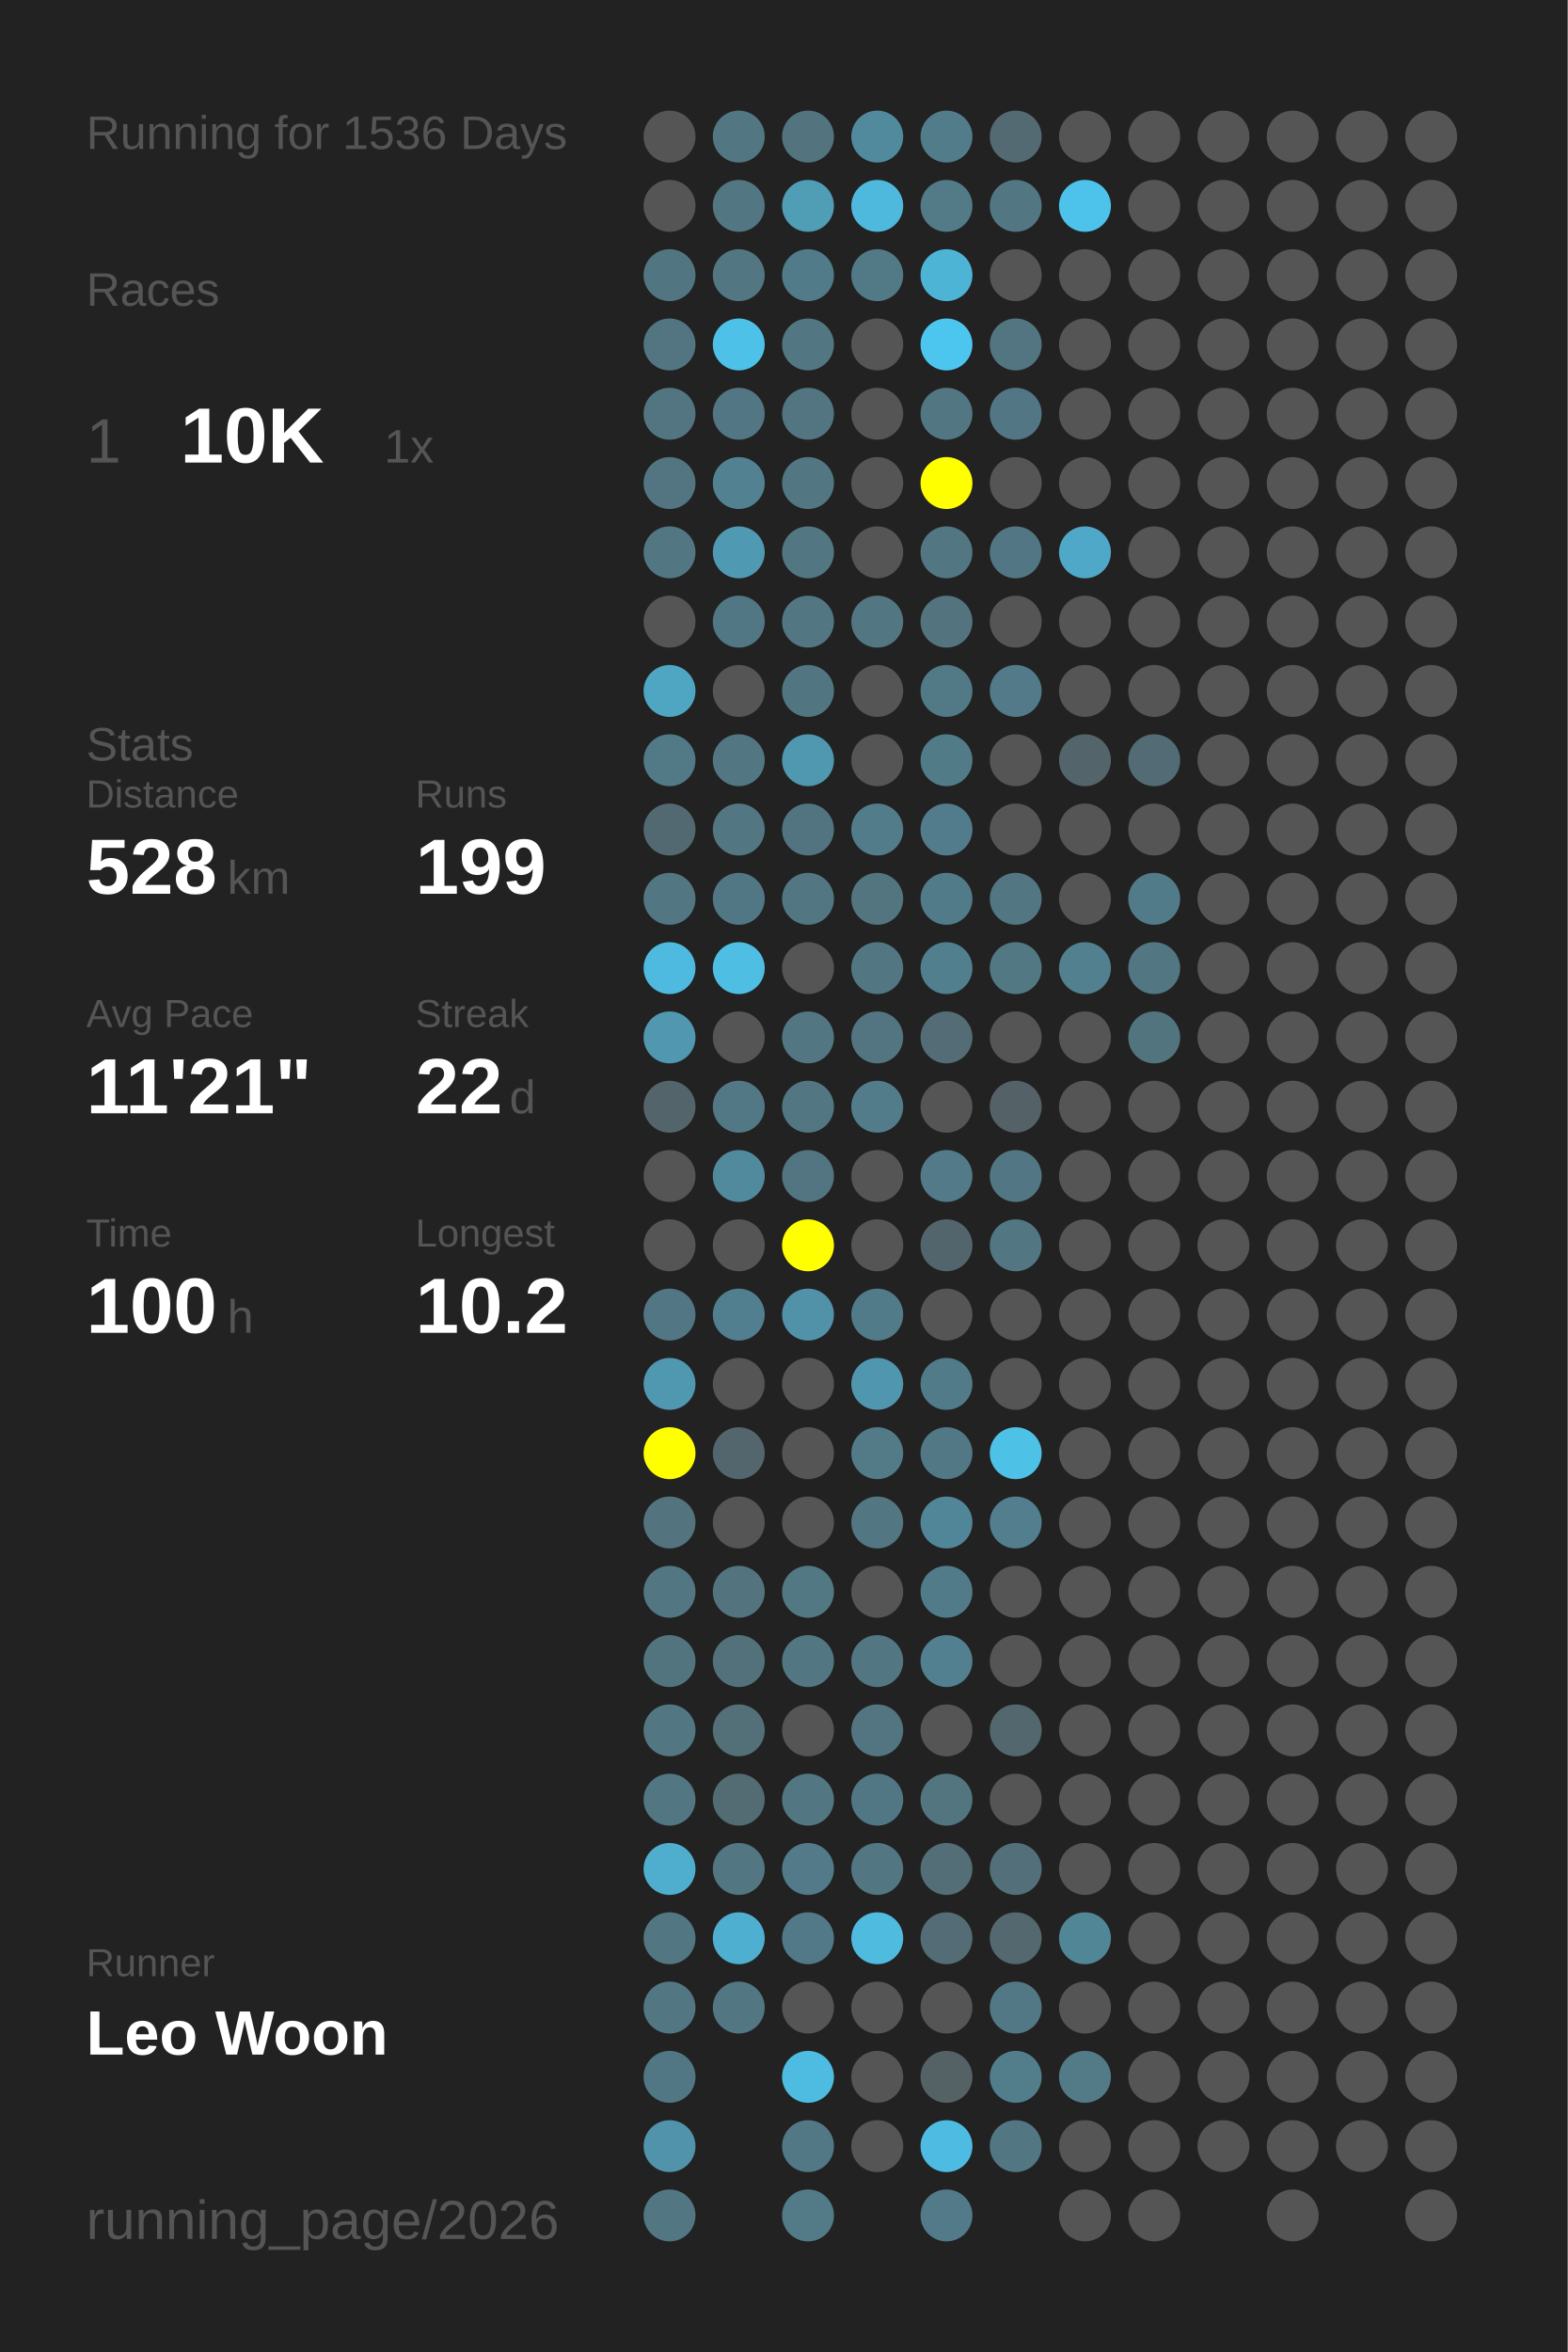
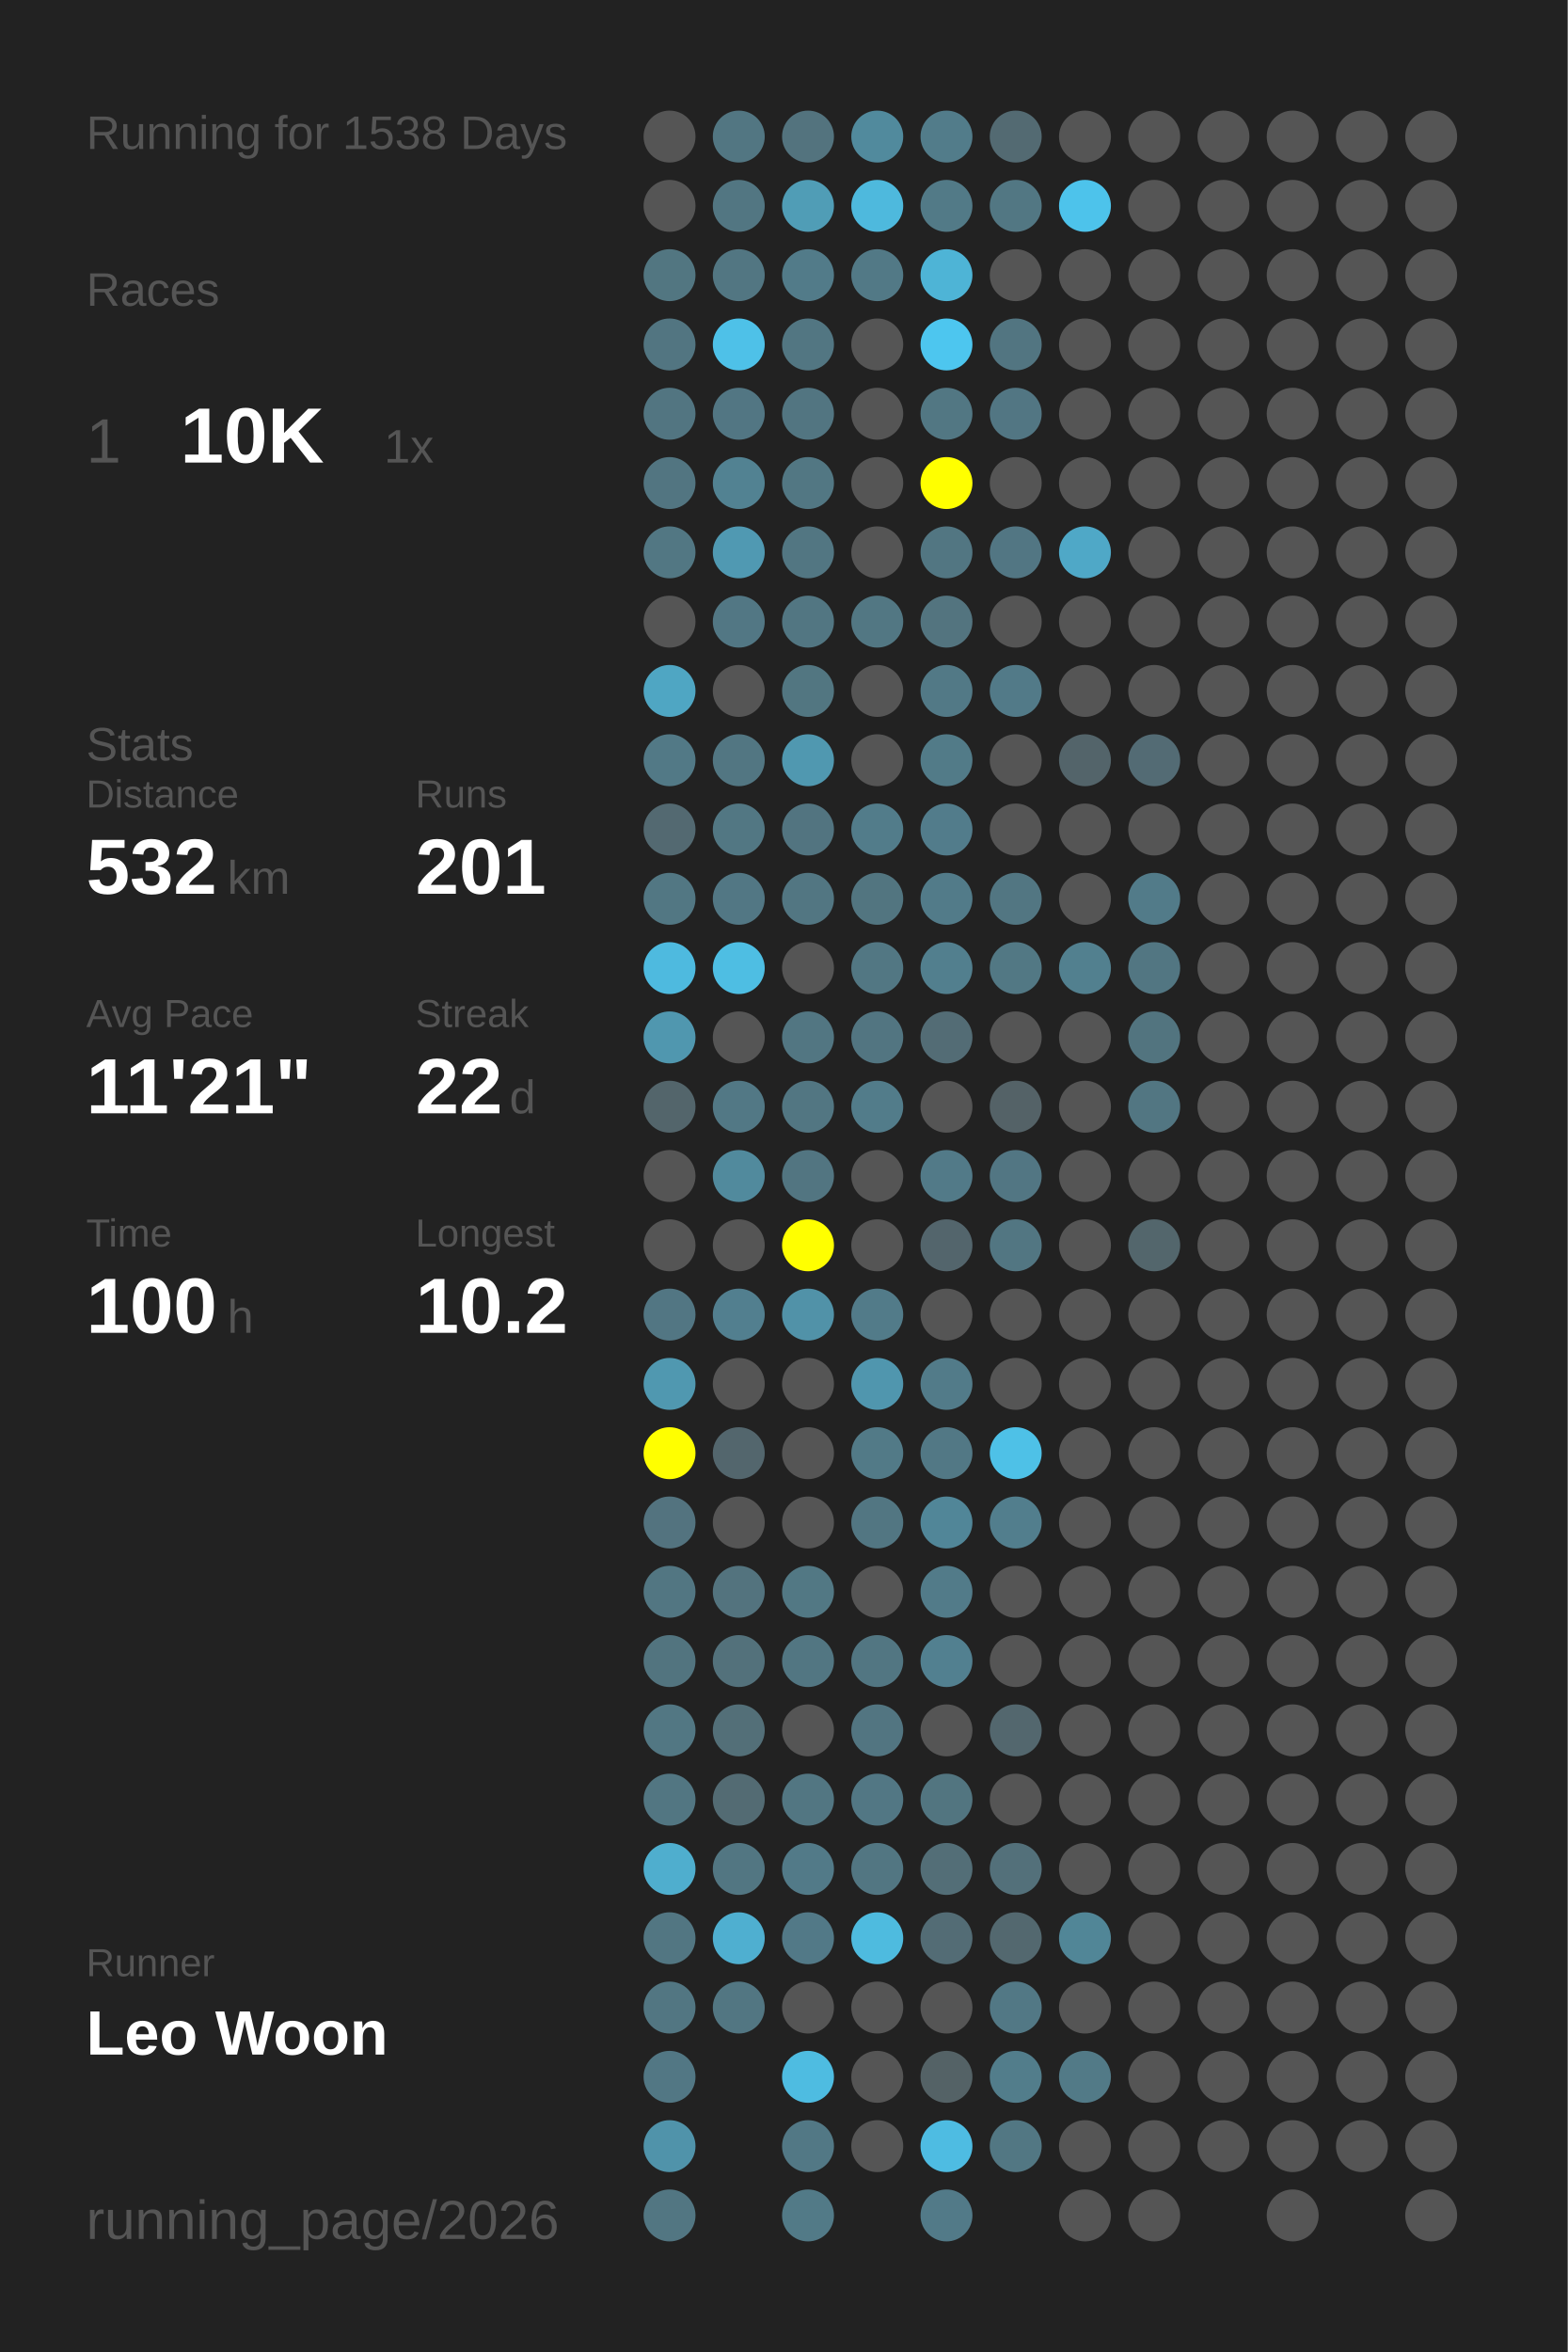
<svg xmlns="http://www.w3.org/2000/svg" baseProfile="full" height="300mm" version="1.1" viewBox="0,0,200,300" width="200mm">
  <defs />
  <rect fill="#222222" height="300" width="200" x="0" y="0" />
-   <text fill="#555555" style="font-size:6px; font-family:Arial;" x="11" y="19">Running for 1536 Days</text>
+   <text fill="#555555" style="font-size:6px; font-family:Arial;" x="11" y="19">Running for 1538 Days</text>
  <text fill="#555555" style="font-size:6px; font-family:Arial;" x="11" y="39">Races</text>
  <text fill="#555555" style="font-size:8px; font-family:Arial;" x="11" y="59">1</text>
  <text fill="#FFFFFF" style="font-size:10px; font-family:Arial; font-weight:bold;" x="23" y="59">10K</text>
  <text fill="#555555" style="font-size:6px; font-family:Arial;" x="49" y="59">1x</text>
  <text fill="#555555" style="font-size:6px; font-family:Arial;" x="11" y="97">Stats</text>
  <text fill="#555555" style="font-size:5px; font-family:Arial;" x="11" y="103">Distance</text>
-   <text fill="#FFFFFF" style="font-size:10px; font-family:Arial; font-weight:bold;" x="11" y="114">528</text>
+   <text fill="#FFFFFF" style="font-size:10px; font-family:Arial; font-weight:bold;" x="11" y="114">532</text>
  <text fill="#555555" style="font-size:6px; font-family:Arial;" x="29" y="114">km</text>
  <text fill="#555555" style="font-size:5px; font-family:Arial;" x="53" y="103">Runs</text>
-   <text fill="#FFFFFF" style="font-size:10px; font-family:Arial; font-weight:bold;" x="53" y="114">199</text>
+   <text fill="#FFFFFF" style="font-size:10px; font-family:Arial; font-weight:bold;" x="53" y="114">201</text>
  <text fill="#555555" style="font-size:5px; font-family:Arial;" x="11" y="131">Avg Pace</text>
  <text fill="#FFFFFF" style="font-size:10px; font-family:Arial; font-weight:bold;" x="11" y="142">11'21"</text>
  <text fill="#555555" style="font-size:5px; font-family:Arial;" x="53" y="131">Streak</text>
  <text fill="#FFFFFF" style="font-size:10px; font-family:Arial; font-weight:bold;" x="53" y="142">22</text>
  <text fill="#555555" style="font-size:6px; font-family:Arial;" x="65" y="142">d</text>
  <text fill="#555555" style="font-size:5px; font-family:Arial;" x="11" y="159">Time</text>
  <text fill="#FFFFFF" style="font-size:10px; font-family:Arial; font-weight:bold;" x="11" y="170">100</text>
  <text fill="#555555" style="font-size:6px; font-family:Arial;" x="29" y="170">h</text>
  <text fill="#555555" style="font-size:5px; font-family:Arial;" x="53" y="159">Longest</text>
  <text fill="#FFFFFF" style="font-size:10px; font-family:Arial; font-weight:bold;" x="53" y="170">10.2</text>
  <text fill="#555555" style="font-size:5px; font-family:Arial;" x="11" y="252.065">Runner</text>
  <text fill="#FFFFFF" style="font-size:8px; font-family:Arial; font-weight:bold;" x="11" y="262.065">Leo Woon</text>
  <text fill="#555555" style="font-size:7px; font-family:Arial;" x="11" y="285.581">running_page/2026</text>
  <circle cx="85.417" cy="17.419" fill="#555555" r="3.312" />
  <circle cx="85.417" cy="26.258" fill="#555555" r="3.312" />
  <circle cx="85.417" cy="35.097" fill="#527681" r="3.312" />
  <circle cx="85.417" cy="43.935" fill="#527581" r="3.312" />
  <circle cx="85.417" cy="52.774" fill="#527581" r="3.312" />
  <circle cx="85.417" cy="61.613" fill="#527581" r="3.312" />
  <circle cx="85.417" cy="70.452" fill="#527783" r="3.312" />
  <circle cx="85.417" cy="79.29" fill="#555555" r="3.312" />
  <circle cx="85.417" cy="88.129" fill="#4fa6c3" r="3.312" />
  <circle cx="85.417" cy="96.968" fill="#527986" r="3.312" />
  <circle cx="85.417" cy="105.806" fill="#536971" r="3.312" />
  <circle cx="85.417" cy="114.645" fill="#527783" r="3.312" />
  <circle cx="85.417" cy="123.484" fill="#4ebadf" r="3.312" />
  <circle cx="85.417" cy="132.323" fill="#5097af" r="3.312" />
  <circle cx="85.417" cy="141.161" fill="#53656b" r="3.312" />
  <circle cx="85.417" cy="150" fill="#555555" r="3.312" />
  <circle cx="85.417" cy="158.839" fill="#555555" r="3.312" />
  <circle cx="85.417" cy="167.677" fill="#527683" r="3.312" />
  <circle cx="85.417" cy="176.516" fill="#5098b0" r="3.312" />
  <circle cx="85.417" cy="185.355" fill="#FFFF00" r="3.312" />
  <circle cx="85.417" cy="194.194" fill="#53737f" r="3.312" />
  <circle cx="85.417" cy="203.032" fill="#527682" r="3.312" />
  <circle cx="85.417" cy="211.871" fill="#52747f" r="3.312" />
  <circle cx="85.417" cy="220.71" fill="#527783" r="3.312" />
  <circle cx="85.417" cy="229.548" fill="#527682" r="3.312" />
  <circle cx="85.417" cy="238.387" fill="#4faece" r="3.312" />
  <circle cx="85.417" cy="247.226" fill="#527682" r="3.312" />
  <circle cx="85.417" cy="256.065" fill="#527682" r="3.312" />
  <circle cx="85.417" cy="264.903" fill="#527784" r="3.312" />
  <circle cx="85.417" cy="273.742" fill="#5093aa" r="3.312" />
  <circle cx="85.417" cy="282.581" fill="#527682" r="3.312" />
  <circle cx="94.25" cy="17.419" fill="#527682" r="3.312" />
  <circle cx="94.25" cy="26.258" fill="#527682" r="3.312" />
  <circle cx="94.25" cy="35.097" fill="#527682" r="3.312" />
  <circle cx="94.25" cy="43.935" fill="#4ec1e8" r="3.312" />
  <circle cx="94.25" cy="52.774" fill="#527683" r="3.312" />
  <circle cx="94.25" cy="61.613" fill="#528292" r="3.312" />
  <circle cx="94.25" cy="70.452" fill="#5099b2" r="3.312" />
  <circle cx="94.25" cy="79.29" fill="#527784" r="3.312" />
  <circle cx="94.25" cy="88.129" fill="#555555" r="3.312" />
  <circle cx="94.25" cy="96.968" fill="#527682" r="3.312" />
  <circle cx="94.25" cy="105.806" fill="#527783" r="3.312" />
  <circle cx="94.25" cy="114.645" fill="#527784" r="3.312" />
  <circle cx="94.25" cy="123.484" fill="#4ebee3" r="3.312" />
  <circle cx="94.25" cy="132.323" fill="#555555" r="3.312" />
  <circle cx="94.25" cy="141.161" fill="#527885" r="3.312" />
  <circle cx="94.25" cy="150" fill="#518a9d" r="3.312" />
  <circle cx="94.25" cy="158.839" fill="#555555" r="3.312" />
  <circle cx="94.25" cy="167.677" fill="#527f8f" r="3.312" />
  <circle cx="94.25" cy="176.516" fill="#555555" r="3.312" />
  <circle cx="94.25" cy="185.355" fill="#53666d" r="3.312" />
  <circle cx="94.25" cy="194.194" fill="#555555" r="3.312" />
  <circle cx="94.25" cy="203.032" fill="#53737e" r="3.312" />
  <circle cx="94.25" cy="211.871" fill="#53717b" r="3.312" />
  <circle cx="94.25" cy="220.71" fill="#536f78" r="3.312" />
  <circle cx="94.25" cy="229.548" fill="#536b73" r="3.312" />
  <circle cx="94.25" cy="238.387" fill="#527682" r="3.312" />
  <circle cx="94.25" cy="247.226" fill="#4fafd0" r="3.312" />
  <circle cx="94.25" cy="256.065" fill="#527682" r="3.312" />
  <circle cx="103.083" cy="17.419" fill="#53737e" r="3.312" />
  <circle cx="103.083" cy="26.258" fill="#509db6" r="3.312" />
  <circle cx="103.083" cy="35.097" fill="#527b89" r="3.312" />
  <circle cx="103.083" cy="43.935" fill="#527682" r="3.312" />
  <circle cx="103.083" cy="52.774" fill="#527581" r="3.312" />
  <circle cx="103.083" cy="61.613" fill="#527783" r="3.312" />
  <circle cx="103.083" cy="70.452" fill="#527682" r="3.312" />
  <circle cx="103.083" cy="79.29" fill="#527682" r="3.312" />
  <circle cx="103.083" cy="88.129" fill="#527681" r="3.312" />
  <circle cx="103.083" cy="96.968" fill="#5098b0" r="3.312" />
  <circle cx="103.083" cy="105.806" fill="#527480" r="3.312" />
  <circle cx="103.083" cy="114.645" fill="#527682" r="3.312" />
  <circle cx="103.083" cy="123.484" fill="#555555" r="3.312" />
  <circle cx="103.083" cy="132.323" fill="#527682" r="3.312" />
  <circle cx="103.083" cy="141.161" fill="#527682" r="3.312" />
  <circle cx="103.083" cy="150" fill="#527581" r="3.312" />
  <circle cx="103.083" cy="158.839" fill="#FFFF00" r="3.312" />
  <circle cx="103.083" cy="167.677" fill="#5192a8" r="3.312" />
  <circle cx="103.083" cy="176.516" fill="#555555" r="3.312" />
  <circle cx="103.083" cy="185.355" fill="#555555" r="3.312" />
  <circle cx="103.083" cy="194.194" fill="#555555" r="3.312" />
  <circle cx="103.083" cy="203.032" fill="#527884" r="3.312" />
  <circle cx="103.083" cy="211.871" fill="#527682" r="3.312" />
  <circle cx="103.083" cy="220.71" fill="#555555" r="3.312" />
  <circle cx="103.083" cy="229.548" fill="#527682" r="3.312" />
  <circle cx="103.083" cy="238.387" fill="#527a88" r="3.312" />
  <circle cx="103.083" cy="247.226" fill="#527987" r="3.312" />
  <circle cx="103.083" cy="256.065" fill="#555555" r="3.312" />
  <circle cx="103.083" cy="264.903" fill="#4ebce1" r="3.312" />
  <circle cx="103.083" cy="273.742" fill="#527885" r="3.312" />
  <circle cx="103.083" cy="282.581" fill="#527a87" r="3.312" />
  <circle cx="111.917" cy="17.419" fill="#518a9d" r="3.312" />
  <circle cx="111.917" cy="26.258" fill="#4eb9dd" r="3.312" />
  <circle cx="111.917" cy="35.097" fill="#527986" r="3.312" />
  <circle cx="111.917" cy="43.935" fill="#555555" r="3.312" />
  <circle cx="111.917" cy="52.774" fill="#555555" r="3.312" />
  <circle cx="111.917" cy="61.613" fill="#555555" r="3.312" />
  <circle cx="111.917" cy="70.452" fill="#555555" r="3.312" />
  <circle cx="111.917" cy="79.29" fill="#527783" r="3.312" />
  <circle cx="111.917" cy="88.129" fill="#555555" r="3.312" />
  <circle cx="111.917" cy="96.968" fill="#555555" r="3.312" />
  <circle cx="111.917" cy="105.806" fill="#527c8a" r="3.312" />
  <circle cx="111.917" cy="114.645" fill="#527580" r="3.312" />
  <circle cx="111.917" cy="123.484" fill="#527783" r="3.312" />
  <circle cx="111.917" cy="132.323" fill="#527581" r="3.312" />
  <circle cx="111.917" cy="141.161" fill="#527c8a" r="3.312" />
  <circle cx="111.917" cy="150" fill="#555555" r="3.312" />
  <circle cx="111.917" cy="158.839" fill="#555555" r="3.312" />
  <circle cx="111.917" cy="167.677" fill="#527b89" r="3.312" />
  <circle cx="111.917" cy="176.516" fill="#5096ae" r="3.312" />
  <circle cx="111.917" cy="185.355" fill="#527a87" r="3.312" />
  <circle cx="111.917" cy="194.194" fill="#527682" r="3.312" />
  <circle cx="111.917" cy="203.032" fill="#555555" r="3.312" />
  <circle cx="111.917" cy="211.871" fill="#527682" r="3.312" />
  <circle cx="111.917" cy="220.71" fill="#527581" r="3.312" />
  <circle cx="111.917" cy="229.548" fill="#527784" r="3.312" />
  <circle cx="111.917" cy="238.387" fill="#527682" r="3.312" />
  <circle cx="111.917" cy="247.226" fill="#4ebbdf" r="3.312" />
  <circle cx="111.917" cy="256.065" fill="#555555" r="3.312" />
  <circle cx="111.917" cy="264.903" fill="#555555" r="3.312" />
  <circle cx="111.917" cy="273.742" fill="#555555" r="3.312" />
  <circle cx="120.75" cy="17.419" fill="#527c8a" r="3.312" />
  <circle cx="120.75" cy="26.258" fill="#527a87" r="3.312" />
  <circle cx="120.75" cy="35.097" fill="#4eb4d6" r="3.312" />
  <circle cx="120.75" cy="43.935" fill="#4dc6ef" r="3.312" />
  <circle cx="120.75" cy="52.774" fill="#527783" r="3.312" />
  <circle cx="120.75" cy="61.613" fill="#FFFF00" r="3.312" />
  <circle cx="120.75" cy="70.452" fill="#527682" r="3.312" />
  <circle cx="120.75" cy="79.29" fill="#53747f" r="3.312" />
  <circle cx="120.75" cy="88.129" fill="#527986" r="3.312" />
  <circle cx="120.75" cy="96.968" fill="#527b88" r="3.312" />
  <circle cx="120.75" cy="105.806" fill="#527c8b" r="3.312" />
  <circle cx="120.75" cy="114.645" fill="#527b89" r="3.312" />
  <circle cx="120.75" cy="123.484" fill="#527f8e" r="3.312" />
  <circle cx="120.75" cy="132.323" fill="#536c75" r="3.312" />
  <circle cx="120.75" cy="141.161" fill="#555555" r="3.312" />
  <circle cx="120.75" cy="150" fill="#527a88" r="3.312" />
  <circle cx="120.75" cy="158.839" fill="#53656c" r="3.312" />
  <circle cx="120.75" cy="167.677" fill="#555555" r="3.312" />
  <circle cx="120.75" cy="176.516" fill="#527b89" r="3.312" />
  <circle cx="120.75" cy="185.355" fill="#527885" r="3.312" />
  <circle cx="120.75" cy="194.194" fill="#518698" r="3.312" />
  <circle cx="120.75" cy="203.032" fill="#527b89" r="3.312" />
  <circle cx="120.75" cy="211.871" fill="#528090" r="3.312" />
  <circle cx="120.75" cy="220.71" fill="#555555" r="3.312" />
  <circle cx="120.75" cy="229.548" fill="#527580" r="3.312" />
  <circle cx="120.75" cy="238.387" fill="#536e77" r="3.312" />
  <circle cx="120.75" cy="247.226" fill="#536c75" r="3.312" />
  <circle cx="120.75" cy="256.065" fill="#555555" r="3.312" />
  <circle cx="120.75" cy="264.903" fill="#546266" r="3.312" />
  <circle cx="120.75" cy="273.742" fill="#4ebce2" r="3.312" />
  <circle cx="120.75" cy="282.581" fill="#527a88" r="3.312" />
  <circle cx="129.583" cy="17.419" fill="#536a72" r="3.312" />
  <circle cx="129.583" cy="26.258" fill="#527783" r="3.312" />
  <circle cx="129.583" cy="35.097" fill="#555555" r="3.312" />
  <circle cx="129.583" cy="43.935" fill="#527581" r="3.312" />
  <circle cx="129.583" cy="52.774" fill="#527683" r="3.312" />
  <circle cx="129.583" cy="61.613" fill="#555555" r="3.312" />
  <circle cx="129.583" cy="70.452" fill="#527683" r="3.312" />
  <circle cx="129.583" cy="79.29" fill="#555555" r="3.312" />
  <circle cx="129.583" cy="88.129" fill="#527a88" r="3.312" />
  <circle cx="129.583" cy="96.968" fill="#555555" r="3.312" />
  <circle cx="129.583" cy="105.806" fill="#555555" r="3.312" />
  <circle cx="129.583" cy="114.645" fill="#527682" r="3.312" />
  <circle cx="129.583" cy="123.484" fill="#527884" r="3.312" />
  <circle cx="129.583" cy="132.323" fill="#555555" r="3.312" />
  <circle cx="129.583" cy="141.161" fill="#546267" r="3.312" />
  <circle cx="129.583" cy="150" fill="#527683" r="3.312" />
  <circle cx="129.583" cy="158.839" fill="#527682" r="3.312" />
  <circle cx="129.583" cy="167.677" fill="#555555" r="3.312" />
  <circle cx="129.583" cy="176.516" fill="#555555" r="3.312" />
  <circle cx="129.583" cy="185.355" fill="#4ec1e7" r="3.312" />
  <circle cx="129.583" cy="194.194" fill="#527e8d" r="3.312" />
  <circle cx="129.583" cy="203.032" fill="#555555" r="3.312" />
  <circle cx="129.583" cy="211.871" fill="#555555" r="3.312" />
  <circle cx="129.583" cy="220.71" fill="#53676e" r="3.312" />
  <circle cx="129.583" cy="229.548" fill="#555555" r="3.312" />
  <circle cx="129.583" cy="238.387" fill="#53707a" r="3.312" />
  <circle cx="129.583" cy="247.226" fill="#53686f" r="3.312" />
  <circle cx="129.583" cy="256.065" fill="#527885" r="3.312" />
  <circle cx="129.583" cy="264.903" fill="#527d8b" r="3.312" />
  <circle cx="129.583" cy="273.742" fill="#527783" r="3.312" />
  <circle cx="138.417" cy="17.419" fill="#555555" r="3.312" />
  <circle cx="138.417" cy="26.258" fill="#4dc3eb" r="3.312" />
  <circle cx="138.417" cy="35.097" fill="#555555" r="3.312" />
  <circle cx="138.417" cy="43.935" fill="#555555" r="3.312" />
  <circle cx="138.417" cy="52.774" fill="#555555" r="3.312" />
  <circle cx="138.417" cy="61.613" fill="#555555" r="3.312" />
  <circle cx="138.417" cy="70.452" fill="#4fa8c7" r="3.312" />
  <circle cx="138.417" cy="79.29" fill="#555555" r="3.312" />
  <circle cx="138.417" cy="88.129" fill="#555555" r="3.312" />
  <circle cx="138.417" cy="96.968" fill="#53646a" r="3.312" />
  <circle cx="138.417" cy="105.806" fill="#555555" r="3.312" />
  <circle cx="138.417" cy="114.645" fill="#555555" r="3.312" />
  <circle cx="138.417" cy="123.484" fill="#52808f" r="3.312" />
  <circle cx="138.417" cy="132.323" fill="#555555" r="3.312" />
  <circle cx="138.417" cy="141.161" fill="#555555" r="3.312" />
  <circle cx="138.417" cy="150" fill="#555555" r="3.312" />
  <circle cx="138.417" cy="158.839" fill="#555555" r="3.312" />
  <circle cx="138.417" cy="167.677" fill="#555555" r="3.312" />
  <circle cx="138.417" cy="176.516" fill="#555555" r="3.312" />
  <circle cx="138.417" cy="185.355" fill="#555555" r="3.312" />
  <circle cx="138.417" cy="194.194" fill="#555555" r="3.312" />
  <circle cx="138.417" cy="203.032" fill="#555555" r="3.312" />
  <circle cx="138.417" cy="211.871" fill="#555555" r="3.312" />
  <circle cx="138.417" cy="220.71" fill="#555555" r="3.312" />
  <circle cx="138.417" cy="229.548" fill="#555555" r="3.312" />
  <circle cx="138.417" cy="238.387" fill="#555555" r="3.312" />
  <circle cx="138.417" cy="247.226" fill="#518697" r="3.312" />
  <circle cx="138.417" cy="256.065" fill="#555555" r="3.312" />
  <circle cx="138.417" cy="264.903" fill="#527a87" r="3.312" />
  <circle cx="138.417" cy="273.742" fill="#555555" r="3.312" />
  <circle cx="138.417" cy="282.581" fill="#555555" r="3.312" />
  <circle cx="147.25" cy="17.419" fill="#555555" r="3.312" />
  <circle cx="147.25" cy="26.258" fill="#555555" r="3.312" />
  <circle cx="147.25" cy="35.097" fill="#555555" r="3.312" />
  <circle cx="147.25" cy="43.935" fill="#555555" r="3.312" />
  <circle cx="147.25" cy="52.774" fill="#555555" r="3.312" />
  <circle cx="147.25" cy="61.613" fill="#555555" r="3.312" />
  <circle cx="147.25" cy="70.452" fill="#555555" r="3.312" />
  <circle cx="147.25" cy="79.29" fill="#555555" r="3.312" />
  <circle cx="147.25" cy="88.129" fill="#555555" r="3.312" />
  <circle cx="147.25" cy="96.968" fill="#536b74" r="3.312" />
  <circle cx="147.25" cy="105.806" fill="#555555" r="3.312" />
  <circle cx="147.25" cy="114.645" fill="#527b89" r="3.312" />
  <circle cx="147.25" cy="123.484" fill="#527682" r="3.312" />
  <circle cx="147.25" cy="132.323" fill="#52747f" r="3.312" />
-   <circle cx="147.25" cy="141.161" fill="#555555" r="3.312" />
+   <circle cx="147.25" cy="141.161" fill="#527682" r="3.312" />
  <circle cx="147.25" cy="150" fill="#555555" r="3.312" />
-   <circle cx="147.25" cy="158.839" fill="#555555" r="3.312" />
+   <circle cx="147.25" cy="158.839" fill="#53666c" r="3.312" />
  <circle cx="147.25" cy="167.677" fill="#555555" r="3.312" />
  <circle cx="147.25" cy="176.516" fill="#555555" r="3.312" />
  <circle cx="147.25" cy="185.355" fill="#555555" r="3.312" />
  <circle cx="147.25" cy="194.194" fill="#555555" r="3.312" />
  <circle cx="147.25" cy="203.032" fill="#555555" r="3.312" />
  <circle cx="147.25" cy="211.871" fill="#555555" r="3.312" />
  <circle cx="147.25" cy="220.71" fill="#555555" r="3.312" />
  <circle cx="147.25" cy="229.548" fill="#555555" r="3.312" />
  <circle cx="147.25" cy="238.387" fill="#555555" r="3.312" />
  <circle cx="147.25" cy="247.226" fill="#555555" r="3.312" />
  <circle cx="147.25" cy="256.065" fill="#555555" r="3.312" />
  <circle cx="147.25" cy="264.903" fill="#555555" r="3.312" />
  <circle cx="147.25" cy="273.742" fill="#555555" r="3.312" />
  <circle cx="147.25" cy="282.581" fill="#555555" r="3.312" />
  <circle cx="156.083" cy="17.419" fill="#555555" r="3.312" />
  <circle cx="156.083" cy="26.258" fill="#555555" r="3.312" />
  <circle cx="156.083" cy="35.097" fill="#555555" r="3.312" />
  <circle cx="156.083" cy="43.935" fill="#555555" r="3.312" />
  <circle cx="156.083" cy="52.774" fill="#555555" r="3.312" />
  <circle cx="156.083" cy="61.613" fill="#555555" r="3.312" />
  <circle cx="156.083" cy="70.452" fill="#555555" r="3.312" />
  <circle cx="156.083" cy="79.29" fill="#555555" r="3.312" />
  <circle cx="156.083" cy="88.129" fill="#555555" r="3.312" />
  <circle cx="156.083" cy="96.968" fill="#555555" r="3.312" />
  <circle cx="156.083" cy="105.806" fill="#555555" r="3.312" />
  <circle cx="156.083" cy="114.645" fill="#555555" r="3.312" />
  <circle cx="156.083" cy="123.484" fill="#555555" r="3.312" />
  <circle cx="156.083" cy="132.323" fill="#555555" r="3.312" />
  <circle cx="156.083" cy="141.161" fill="#555555" r="3.312" />
  <circle cx="156.083" cy="150" fill="#555555" r="3.312" />
  <circle cx="156.083" cy="158.839" fill="#555555" r="3.312" />
  <circle cx="156.083" cy="167.677" fill="#555555" r="3.312" />
  <circle cx="156.083" cy="176.516" fill="#555555" r="3.312" />
  <circle cx="156.083" cy="185.355" fill="#555555" r="3.312" />
  <circle cx="156.083" cy="194.194" fill="#555555" r="3.312" />
  <circle cx="156.083" cy="203.032" fill="#555555" r="3.312" />
  <circle cx="156.083" cy="211.871" fill="#555555" r="3.312" />
  <circle cx="156.083" cy="220.71" fill="#555555" r="3.312" />
  <circle cx="156.083" cy="229.548" fill="#555555" r="3.312" />
  <circle cx="156.083" cy="238.387" fill="#555555" r="3.312" />
  <circle cx="156.083" cy="247.226" fill="#555555" r="3.312" />
  <circle cx="156.083" cy="256.065" fill="#555555" r="3.312" />
  <circle cx="156.083" cy="264.903" fill="#555555" r="3.312" />
  <circle cx="156.083" cy="273.742" fill="#555555" r="3.312" />
  <circle cx="164.917" cy="17.419" fill="#555555" r="3.312" />
  <circle cx="164.917" cy="26.258" fill="#555555" r="3.312" />
  <circle cx="164.917" cy="35.097" fill="#555555" r="3.312" />
  <circle cx="164.917" cy="43.935" fill="#555555" r="3.312" />
  <circle cx="164.917" cy="52.774" fill="#555555" r="3.312" />
  <circle cx="164.917" cy="61.613" fill="#555555" r="3.312" />
  <circle cx="164.917" cy="70.452" fill="#555555" r="3.312" />
  <circle cx="164.917" cy="79.29" fill="#555555" r="3.312" />
  <circle cx="164.917" cy="88.129" fill="#555555" r="3.312" />
  <circle cx="164.917" cy="96.968" fill="#555555" r="3.312" />
  <circle cx="164.917" cy="105.806" fill="#555555" r="3.312" />
  <circle cx="164.917" cy="114.645" fill="#555555" r="3.312" />
  <circle cx="164.917" cy="123.484" fill="#555555" r="3.312" />
  <circle cx="164.917" cy="132.323" fill="#555555" r="3.312" />
  <circle cx="164.917" cy="141.161" fill="#555555" r="3.312" />
  <circle cx="164.917" cy="150" fill="#555555" r="3.312" />
  <circle cx="164.917" cy="158.839" fill="#555555" r="3.312" />
  <circle cx="164.917" cy="167.677" fill="#555555" r="3.312" />
  <circle cx="164.917" cy="176.516" fill="#555555" r="3.312" />
  <circle cx="164.917" cy="185.355" fill="#555555" r="3.312" />
  <circle cx="164.917" cy="194.194" fill="#555555" r="3.312" />
  <circle cx="164.917" cy="203.032" fill="#555555" r="3.312" />
  <circle cx="164.917" cy="211.871" fill="#555555" r="3.312" />
  <circle cx="164.917" cy="220.71" fill="#555555" r="3.312" />
  <circle cx="164.917" cy="229.548" fill="#555555" r="3.312" />
  <circle cx="164.917" cy="238.387" fill="#555555" r="3.312" />
  <circle cx="164.917" cy="247.226" fill="#555555" r="3.312" />
  <circle cx="164.917" cy="256.065" fill="#555555" r="3.312" />
  <circle cx="164.917" cy="264.903" fill="#555555" r="3.312" />
  <circle cx="164.917" cy="273.742" fill="#555555" r="3.312" />
  <circle cx="164.917" cy="282.581" fill="#555555" r="3.312" />
  <circle cx="173.75" cy="17.419" fill="#555555" r="3.312" />
  <circle cx="173.75" cy="26.258" fill="#555555" r="3.312" />
  <circle cx="173.75" cy="35.097" fill="#555555" r="3.312" />
  <circle cx="173.75" cy="43.935" fill="#555555" r="3.312" />
  <circle cx="173.75" cy="52.774" fill="#555555" r="3.312" />
  <circle cx="173.75" cy="61.613" fill="#555555" r="3.312" />
  <circle cx="173.75" cy="70.452" fill="#555555" r="3.312" />
  <circle cx="173.75" cy="79.29" fill="#555555" r="3.312" />
  <circle cx="173.75" cy="88.129" fill="#555555" r="3.312" />
  <circle cx="173.75" cy="96.968" fill="#555555" r="3.312" />
  <circle cx="173.75" cy="105.806" fill="#555555" r="3.312" />
  <circle cx="173.75" cy="114.645" fill="#555555" r="3.312" />
  <circle cx="173.75" cy="123.484" fill="#555555" r="3.312" />
  <circle cx="173.75" cy="132.323" fill="#555555" r="3.312" />
  <circle cx="173.75" cy="141.161" fill="#555555" r="3.312" />
  <circle cx="173.75" cy="150" fill="#555555" r="3.312" />
  <circle cx="173.75" cy="158.839" fill="#555555" r="3.312" />
  <circle cx="173.75" cy="167.677" fill="#555555" r="3.312" />
  <circle cx="173.75" cy="176.516" fill="#555555" r="3.312" />
  <circle cx="173.75" cy="185.355" fill="#555555" r="3.312" />
  <circle cx="173.75" cy="194.194" fill="#555555" r="3.312" />
  <circle cx="173.75" cy="203.032" fill="#555555" r="3.312" />
  <circle cx="173.75" cy="211.871" fill="#555555" r="3.312" />
  <circle cx="173.75" cy="220.71" fill="#555555" r="3.312" />
  <circle cx="173.75" cy="229.548" fill="#555555" r="3.312" />
  <circle cx="173.75" cy="238.387" fill="#555555" r="3.312" />
  <circle cx="173.75" cy="247.226" fill="#555555" r="3.312" />
  <circle cx="173.75" cy="256.065" fill="#555555" r="3.312" />
  <circle cx="173.75" cy="264.903" fill="#555555" r="3.312" />
  <circle cx="173.75" cy="273.742" fill="#555555" r="3.312" />
  <circle cx="182.583" cy="17.419" fill="#555555" r="3.312" />
  <circle cx="182.583" cy="26.258" fill="#555555" r="3.312" />
  <circle cx="182.583" cy="35.097" fill="#555555" r="3.312" />
  <circle cx="182.583" cy="43.935" fill="#555555" r="3.312" />
  <circle cx="182.583" cy="52.774" fill="#555555" r="3.312" />
  <circle cx="182.583" cy="61.613" fill="#555555" r="3.312" />
  <circle cx="182.583" cy="70.452" fill="#555555" r="3.312" />
  <circle cx="182.583" cy="79.29" fill="#555555" r="3.312" />
  <circle cx="182.583" cy="88.129" fill="#555555" r="3.312" />
  <circle cx="182.583" cy="96.968" fill="#555555" r="3.312" />
  <circle cx="182.583" cy="105.806" fill="#555555" r="3.312" />
  <circle cx="182.583" cy="114.645" fill="#555555" r="3.312" />
  <circle cx="182.583" cy="123.484" fill="#555555" r="3.312" />
  <circle cx="182.583" cy="132.323" fill="#555555" r="3.312" />
  <circle cx="182.583" cy="141.161" fill="#555555" r="3.312" />
  <circle cx="182.583" cy="150" fill="#555555" r="3.312" />
  <circle cx="182.583" cy="158.839" fill="#555555" r="3.312" />
  <circle cx="182.583" cy="167.677" fill="#555555" r="3.312" />
  <circle cx="182.583" cy="176.516" fill="#555555" r="3.312" />
  <circle cx="182.583" cy="185.355" fill="#555555" r="3.312" />
  <circle cx="182.583" cy="194.194" fill="#555555" r="3.312" />
  <circle cx="182.583" cy="203.032" fill="#555555" r="3.312" />
  <circle cx="182.583" cy="211.871" fill="#555555" r="3.312" />
  <circle cx="182.583" cy="220.71" fill="#555555" r="3.312" />
  <circle cx="182.583" cy="229.548" fill="#555555" r="3.312" />
  <circle cx="182.583" cy="238.387" fill="#555555" r="3.312" />
  <circle cx="182.583" cy="247.226" fill="#555555" r="3.312" />
  <circle cx="182.583" cy="256.065" fill="#555555" r="3.312" />
  <circle cx="182.583" cy="264.903" fill="#555555" r="3.312" />
  <circle cx="182.583" cy="273.742" fill="#555555" r="3.312" />
  <circle cx="182.583" cy="282.581" fill="#555555" r="3.312" />
</svg>
